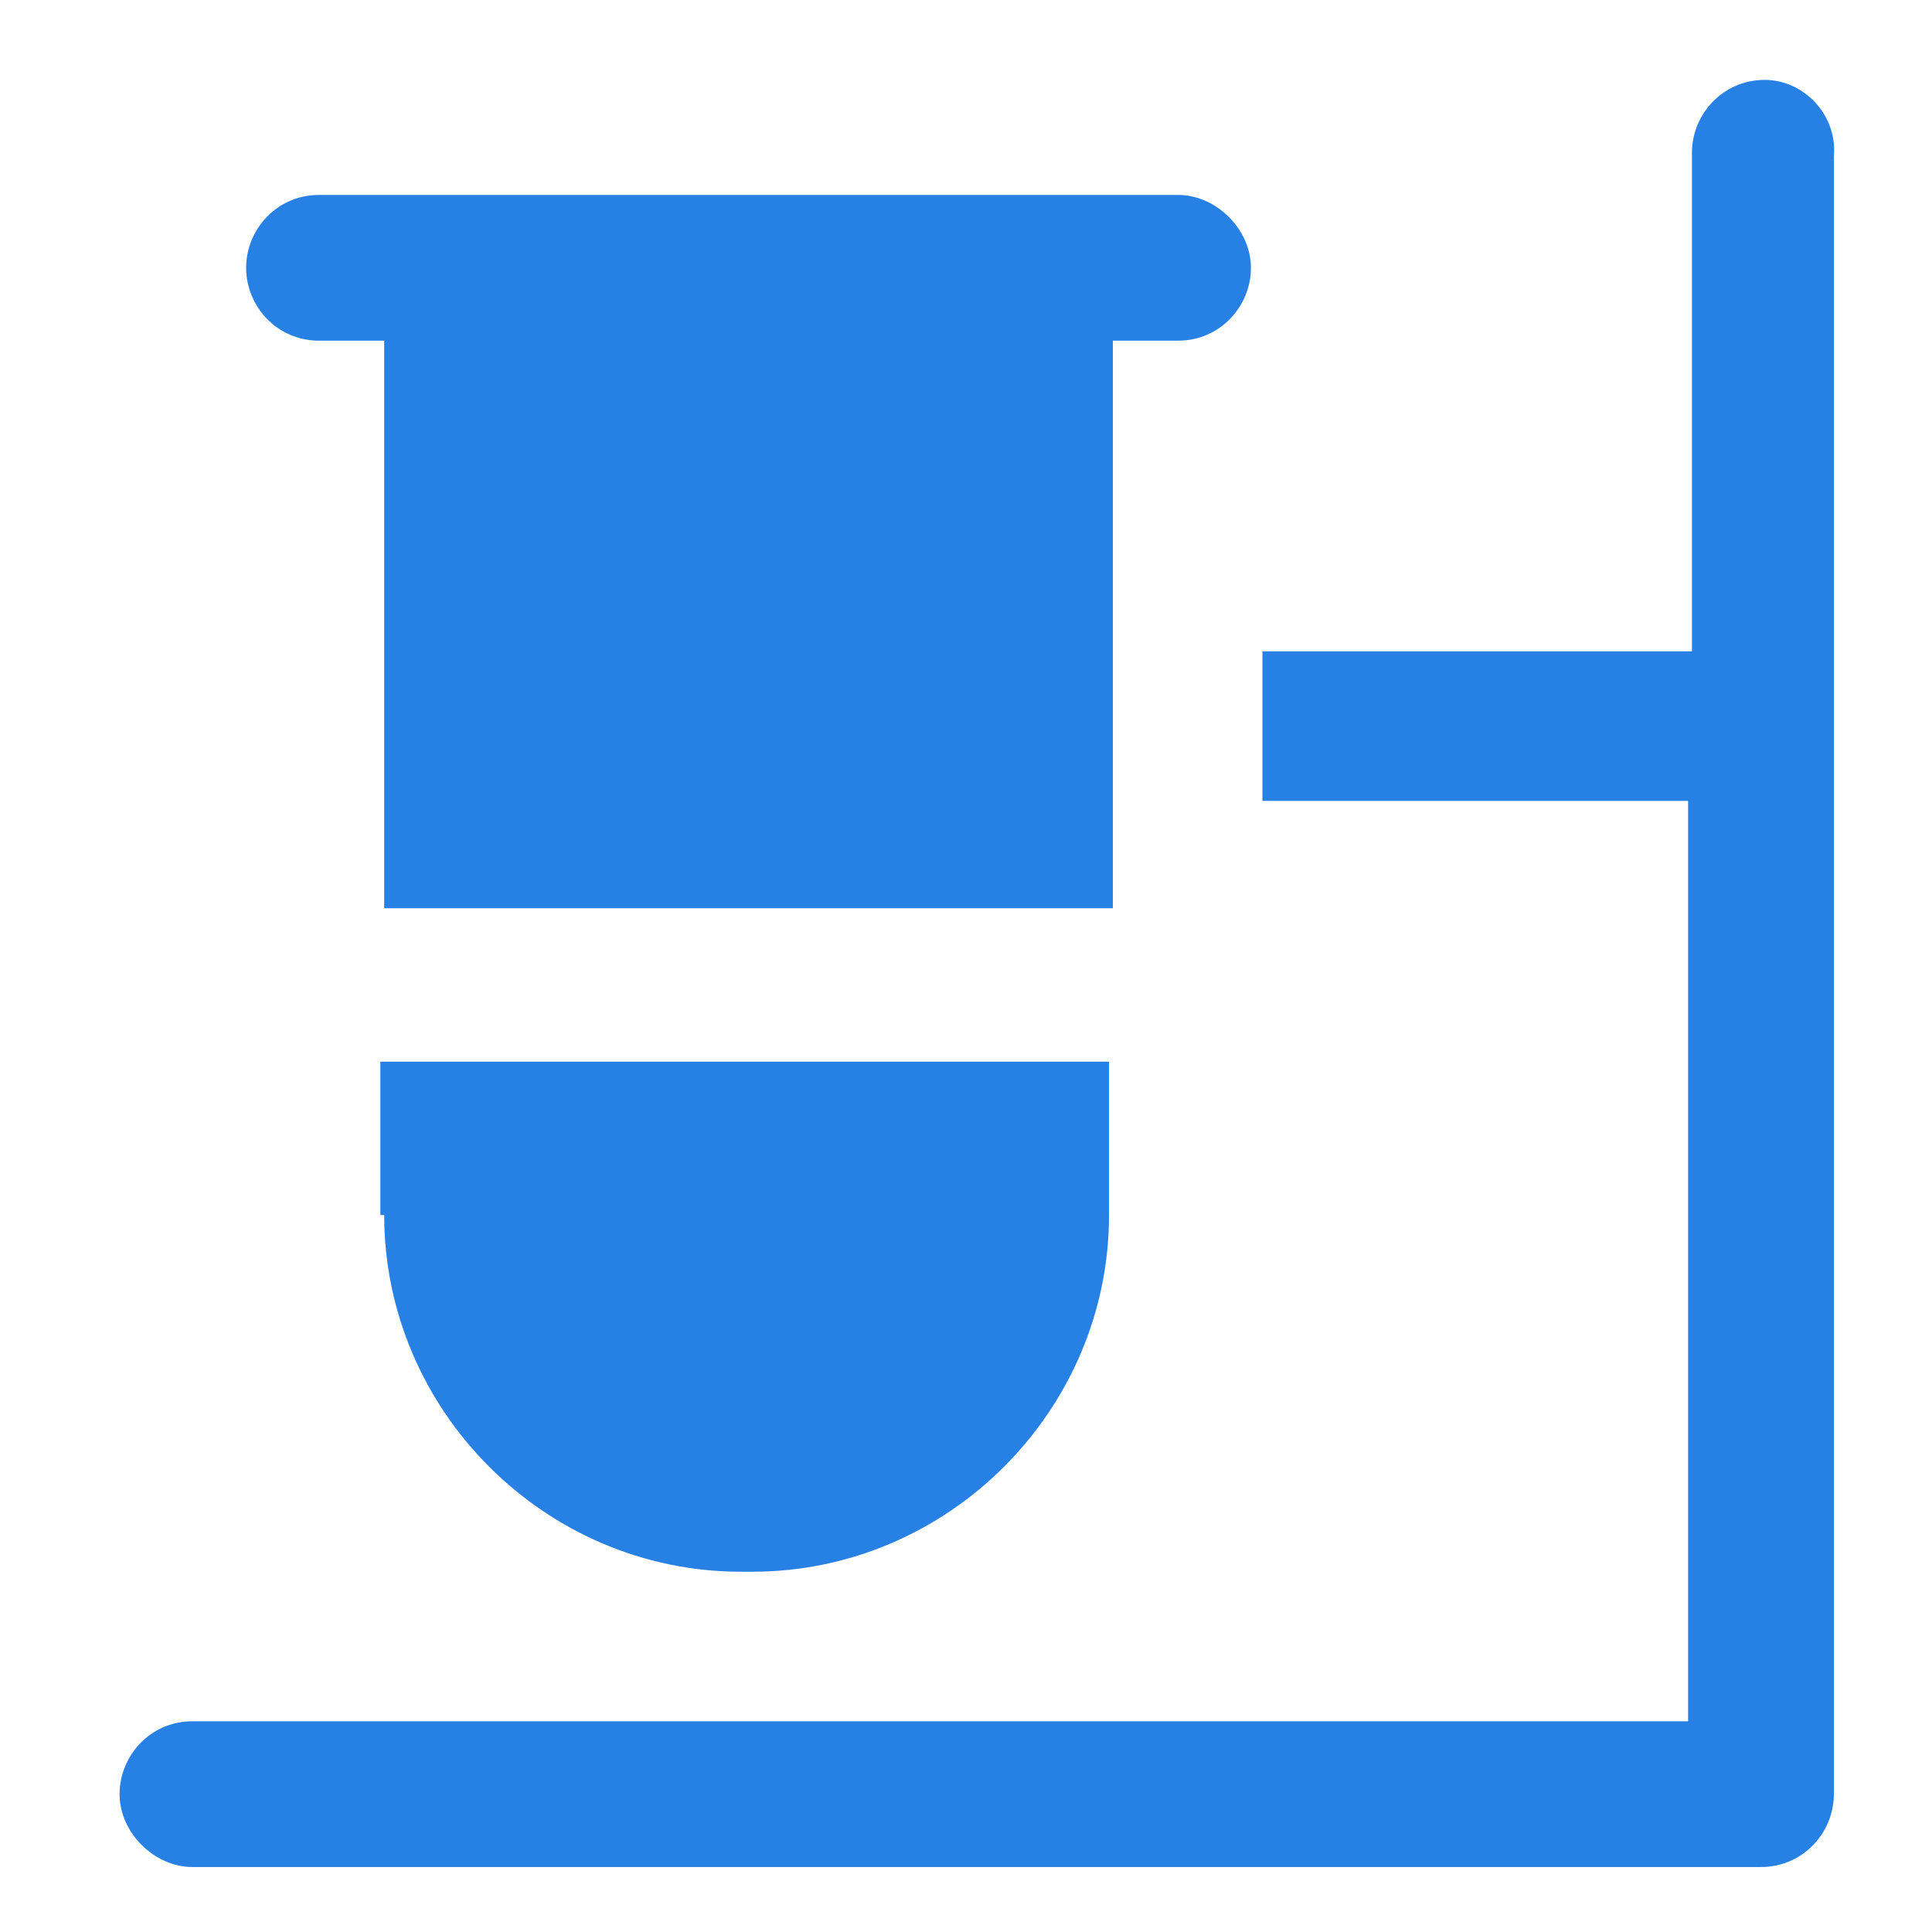
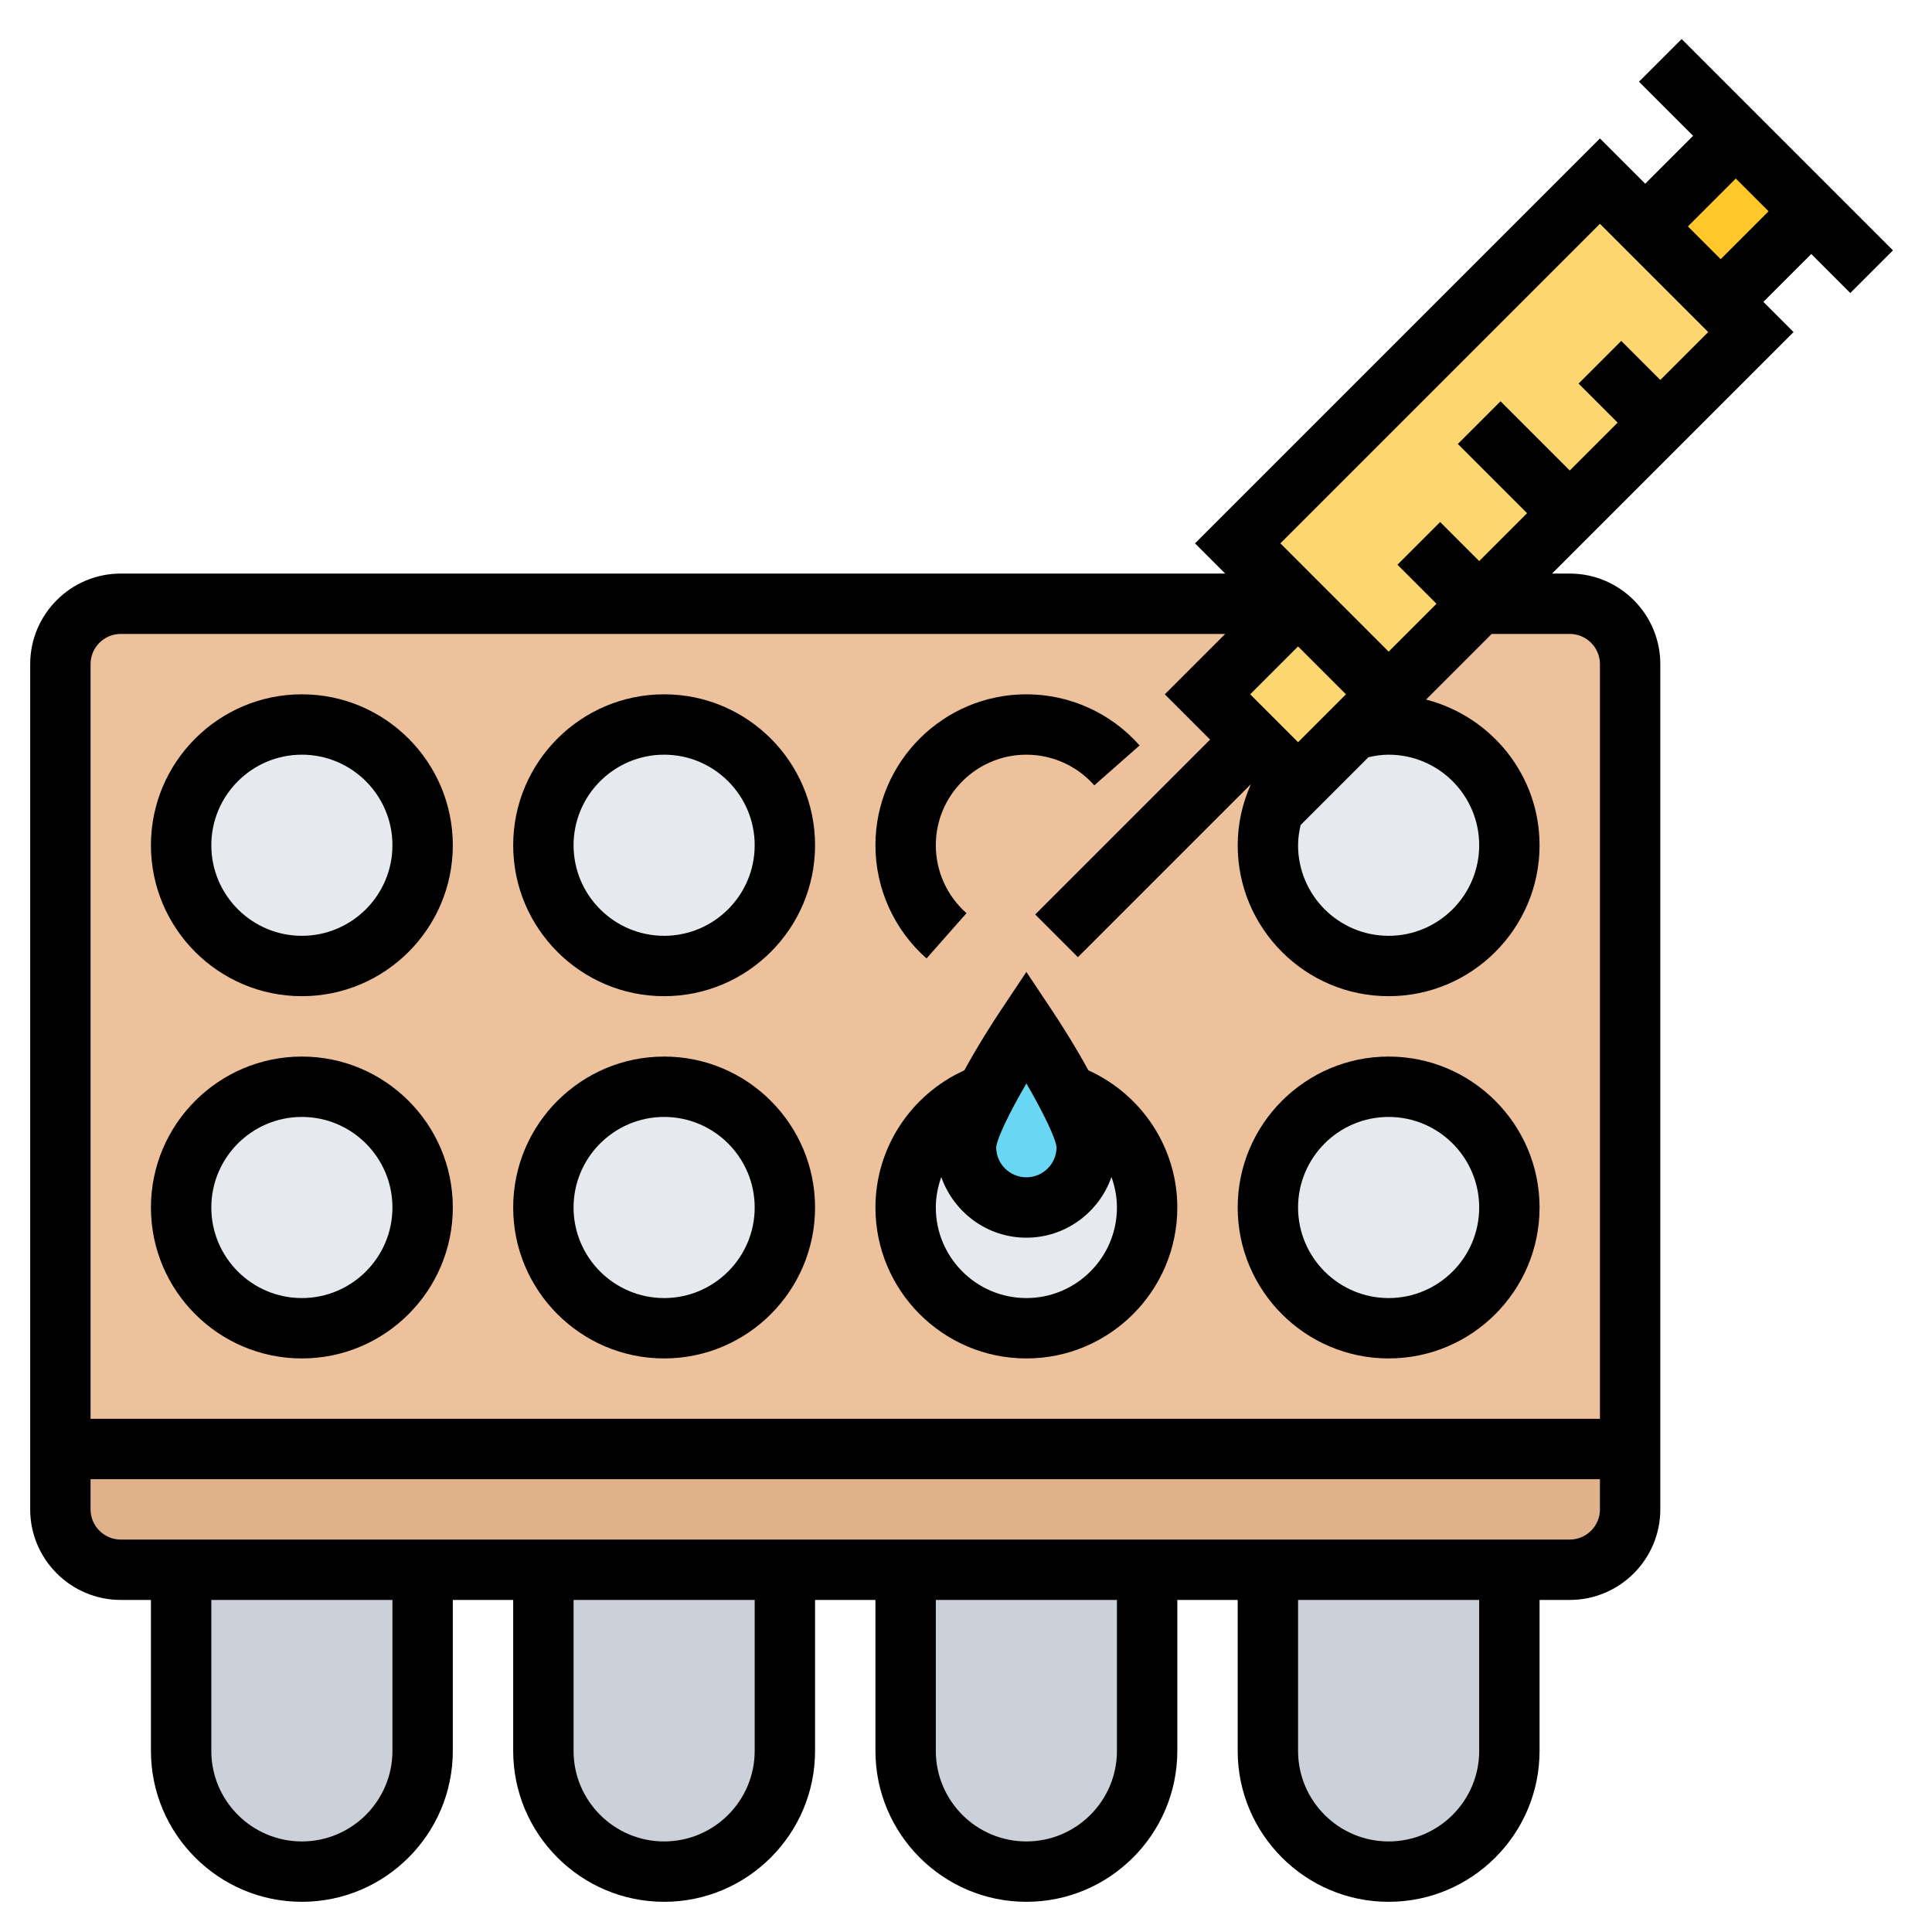
- <svg xmlns="http://www.w3.org/2000/svg" width="24" height="24" viewBox="0 0 6.35 6.35" version="1.1" id="svg5174">
-   <defs id="defs5168" />
-   <g id="layer1" transform="translate(0,-290.65)">
-     <g transform="matrix(0.1260486,0,0,0.1260486,0.1913557,290.8369)" id="g8" style="fill:#2780e3;fill-opacity:1">
-       <path d="m 44.5,0.6 c -1.1,0 -1.9,0.9 -1.9,1.9 v 13 H 31.4 v 3.9 h 11.1 v 24 h -39 c -1.1,0 -1.9,0.9 -1.9,1.9 0,1 0.9,1.9 1.9,1.9 h 40.9 c 1.1,0 1.9,-0.9 1.9,-1.9 V 2.6 c 0.1,-1.1 -0.8,-2 -1.8,-2 z" id="path2" style="fill:#2780e3;fill-opacity:1" />
-       <path d="m 6.8,7.4 h 1.7 v 14.8 h 19 V 7.4 h 1.7 c 1.1,0 1.9,-0.9 1.9,-1.9 0,-1 -0.9,-1.9 -1.9,-1.9 h -3.7 -15 -3.7 c -1.1,0 -1.9,0.9 -1.9,1.9 0,1 0.8,1.9 1.9,1.9 z" id="path4" style="fill:#2780e3;fill-opacity:1" />
-       <path d="m 8.5,30.2 c 0,5.1 4.2,9.3 9.3,9.3 h 0.3 c 5.1,0 9.3,-4.2 9.3,-9.3 v -4 h -19 v 4 z" id="path6" style="fill:#2780e3;fill-opacity:1" />
+ <svg xmlns="http://www.w3.org/2000/svg" id="_x33_0" enable-background="new 0 0 64 64" height="512" viewBox="0 0 64 64" width="512">
+   <g>
+     <g>
+       <g>
+         <path d="m54 48v2c0 1.1-.9 2-2 2h-2-8-4-8-4-8-4-8-2c-1.1 0-2-.9-2-2v-2z" fill="#dfb28b" />
+       </g>
+       <g>
+         <path d="m52 20h-48c-1.1 0-2 .9-2 2v26h52v-26c0-1.1-.9-2-2-2z" fill="#ecc19c" />
+       </g>
+       <g>
+         <path d="m55.129 5.482h4.243v3.536h-4.243z" fill="#ffc729" transform="matrix(.707 -.707 .707 .707 11.642 42.605)" />
+       </g>
+       <g>
+         <path d="m46 23-1.18 1.18-1.82 1.82-.28-.28-1.22-1.22-1.5-1.5 3-3z" fill="#fcd770" />
+       </g>
+       <g>
+         <path d="m55 14-3 3-3 3-3 3-3-3-2-2 12-12 1.5 1.5 2.5 2.5 1 1z" fill="#fcd770" />
+       </g>
+       <g>
+         <path d="m50 52v6c0 1.1-.45 2.1-1.17 2.83-.73.72-1.73 1.17-2.83 1.17-2.21 0-4-1.79-4-4v-6z" fill="#ccd1d9" />
+       </g>
+       <g>
+         <path d="m38 52v6c0 1.1-.45 2.1-1.17 2.83-.73.72-1.73 1.17-2.83 1.17-2.21 0-4-1.79-4-4v-6z" fill="#ccd1d9" />
+       </g>
+       <g>
+         <path d="m26 52v6c0 1.1-.45 2.1-1.17 2.83-.73.72-1.73 1.17-2.83 1.17-2.21 0-4-1.79-4-4v-6z" fill="#ccd1d9" />
+       </g>
+       <g>
+         <path d="m14 52v6c0 1.1-.45 2.1-1.17 2.83-.73.72-1.73 1.17-2.83 1.17-2.21 0-4-1.79-4-4v-6z" fill="#ccd1d9" />
+       </g>
+       <g>
+         <path d="m35.34 36.23c1.55.56 2.66 2.03 2.66 3.77 0 2.21-1.79 4-4 4s-4-1.79-4-4c0-1.74 1.11-3.21 2.66-3.77-.36.7-.66 1.38-.66 1.77 0 1.1.9 2 2 2s2-.9 2-2c0-.39-.3-1.07-.66-1.77z" fill="#e6e9ed" />
+       </g>
+       <g>
+         <path d="m46 24c2.21 0 4 1.79 4 4s-1.79 4-4 4-4-1.79-4-4c0-.85.26-1.64.72-2.28l.28.28 1.82-1.82c.38-.12.77-.18 1.18-.18z" fill="#e6e9ed" />
+       </g>
+       <g>
+         <circle cx="46" cy="40" fill="#e6e9ed" r="4" />
+       </g>
+       <g>
+         <path d="m32.66 36.23c.59-1.1 1.34-2.23 1.34-2.23s.75 1.13 1.34 2.23c.36.7.66 1.38.66 1.77 0 1.1-.9 2-2 2s-2-.9-2-2c0-.39.3-1.07.66-1.77z" fill="#69d6f4" />
+       </g>
+       <g>
+         <circle cx="22" cy="28" fill="#e6e9ed" r="4" />
+       </g>
+       <g>
+         <circle cx="22" cy="40" fill="#e6e9ed" r="4" />
+       </g>
+       <g>
+         <circle cx="10" cy="28" fill="#e6e9ed" r="4" />
+       </g>
+       <g>
+         <circle cx="10" cy="40" fill="#e6e9ed" r="4" />
+       </g>
+     </g>
+     <g>
+       <path d="m61.293 9.707 1.414-1.414-7-7-1.414 1.414 1.793 1.793-1.586 1.586-1.5-1.5-13.414 13.414 1 1h-36.586c-1.654 0-3 1.346-3 3v28c0 1.654 1.346 3 3 3h1v5c0 2.757 2.243 5 5 5s5-2.243 5-5v-5h2v5c0 2.757 2.243 5 5 5s5-2.243 5-5v-5h2v5c0 2.757 2.243 5 5 5s5-2.243 5-5v-5h2v5c0 2.757 2.243 5 5 5s5-2.243 5-5v-5h1c1.654 0 3-1.346 3-3v-28c0-1.654-1.346-3-3-3h-.586l8-8-1-1 1.586-1.586zm-15.293 15.293c1.654 0 3 1.346 3 3s-1.346 3-3 3-3-1.346-3-3c0-.228.034-.451.084-.669l2.247-2.247c.219-.051.442-.084.669-.084zm-3-.414-1.586-1.586 1.586-1.586 1.586 1.586zm-30 33.414c0 1.654-1.346 3-3 3s-3-1.346-3-3v-5h6zm12 0c0 1.654-1.346 3-3 3s-3-1.346-3-3v-5h6zm12 0c0 1.654-1.346 3-3 3s-3-1.346-3-3v-5h6zm12 0c0 1.654-1.346 3-3 3s-3-1.346-3-3v-5h6zm3-7h-48c-.551 0-1-.448-1-1v-1h50v1c0 .552-.449 1-1 1zm0-30c.551 0 1 .448 1 1v25h-50v-25c0-.552.449-1 1-1h36.586l-2 2 1.5 1.5-5.793 5.793 1.414 1.414 5.731-5.731c-.282.634-.438 1.318-.438 2.024 0 2.757 2.243 5 5 5s5-2.243 5-5c0-2.326-1.605-4.27-3.76-4.826l2.174-2.174zm3-8.414-1.293-1.293-1.414 1.414 1.293 1.293-1.586 1.586-2.293-2.293-1.414 1.414 2.293 2.293-1.586 1.586-1.293-1.293-1.414 1.414 1.293 1.293-1.586 1.586-3.586-3.586 10.586-10.586 3.586 3.586zm2-4-1.086-1.086 1.586-1.586 1.086 1.086z" />
+       <path d="m10 35c-2.757 0-5 2.243-5 5s2.243 5 5 5 5-2.243 5-5-2.243-5-5-5zm0 8c-1.654 0-3-1.346-3-3s1.346-3 3-3 3 1.346 3 3-1.346 3-3 3z" />
+       <path d="m22 35c-2.757 0-5 2.243-5 5s2.243 5 5 5 5-2.243 5-5-2.243-5-5-5zm0 8c-1.654 0-3-1.346-3-3s1.346-3 3-3 3 1.346 3 3-1.346 3-3 3z" />
+       <path d="m36.054 35.456c-.436-.799-.92-1.559-1.222-2.011l-.832-1.248-.832 1.248c-.302.452-.787 1.212-1.223 2.012-1.773.803-2.945 2.57-2.945 4.543 0 2.757 2.243 5 5 5s5-2.243 5-5c0-1.973-1.172-3.74-2.946-4.544zm-2.054.435c.562.965.975 1.82 1 2.116-.003.548-.451.993-1 .993-.551 0-1-.448-1-.99.022-.292.436-1.151 1-2.119zm0 7.109c-1.654 0-3-1.346-3-3 0-.352.067-.69.181-1.009.412 1.166 1.514 2.009 2.819 2.009s2.407-.843 2.819-2.009c.114.319.181.657.181 1.009 0 1.654-1.346 3-3 3z" />
+       <path d="m46 35c-2.757 0-5 2.243-5 5s2.243 5 5 5 5-2.243 5-5-2.243-5-5-5zm0 8c-1.654 0-3-1.346-3-3s1.346-3 3-3 3 1.346 3 3-1.346 3-3 3z" />
+       <path d="m10 23c-2.757 0-5 2.243-5 5s2.243 5 5 5 5-2.243 5-5-2.243-5-5-5zm0 8c-1.654 0-3-1.346-3-3s1.346-3 3-3 3 1.346 3 3-1.346 3-3 3z" />
+       <path d="m22 23c-2.757 0-5 2.243-5 5s2.243 5 5 5 5-2.243 5-5-2.243-5-5-5zm0 8c-1.654 0-3-1.346-3-3s1.346-3 3-3 3 1.346 3 3-1.346 3-3 3z" />
+       <path d="m30.693 31.75 1.323-1.5c-.646-.569-1.016-1.39-1.016-2.25 0-1.654 1.346-3 3-3 .86 0 1.681.37 2.25 1.016l1.5-1.322c-.949-1.077-2.316-1.694-3.75-1.694-2.757 0-5 2.243-5 5 0 1.435.617 2.801 1.693 3.75z" />
    </g>
  </g>
</svg>
